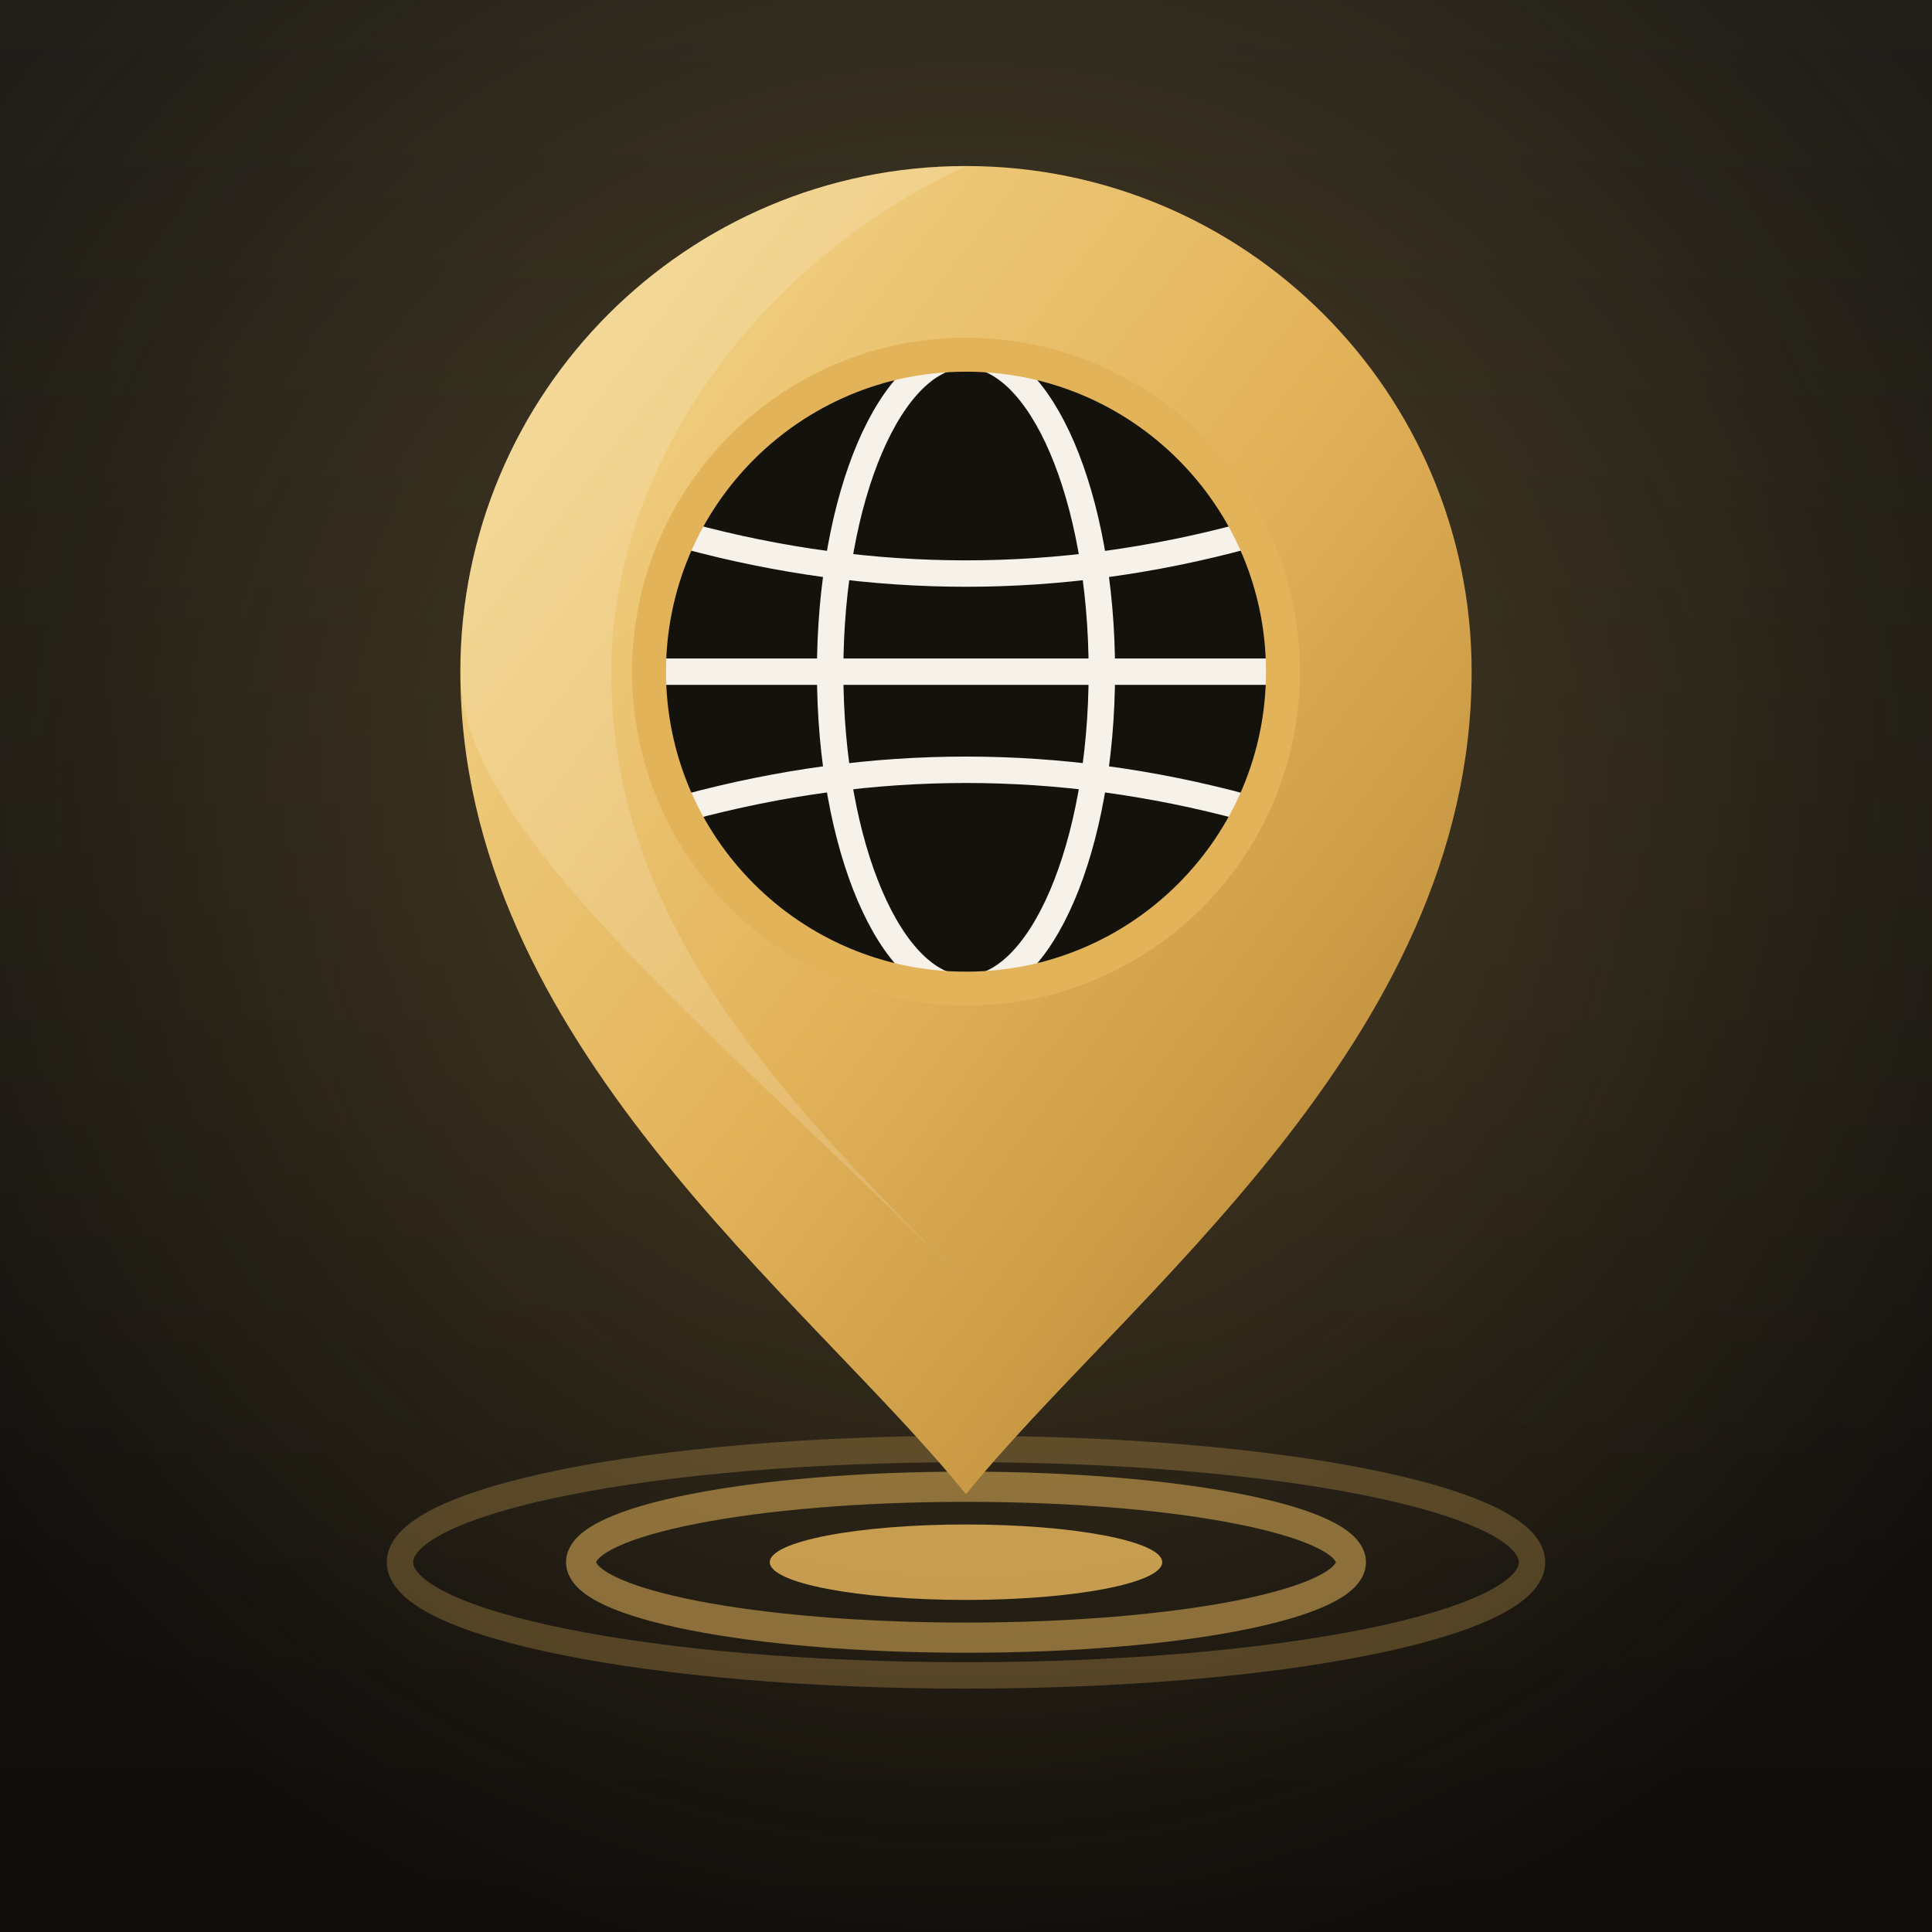
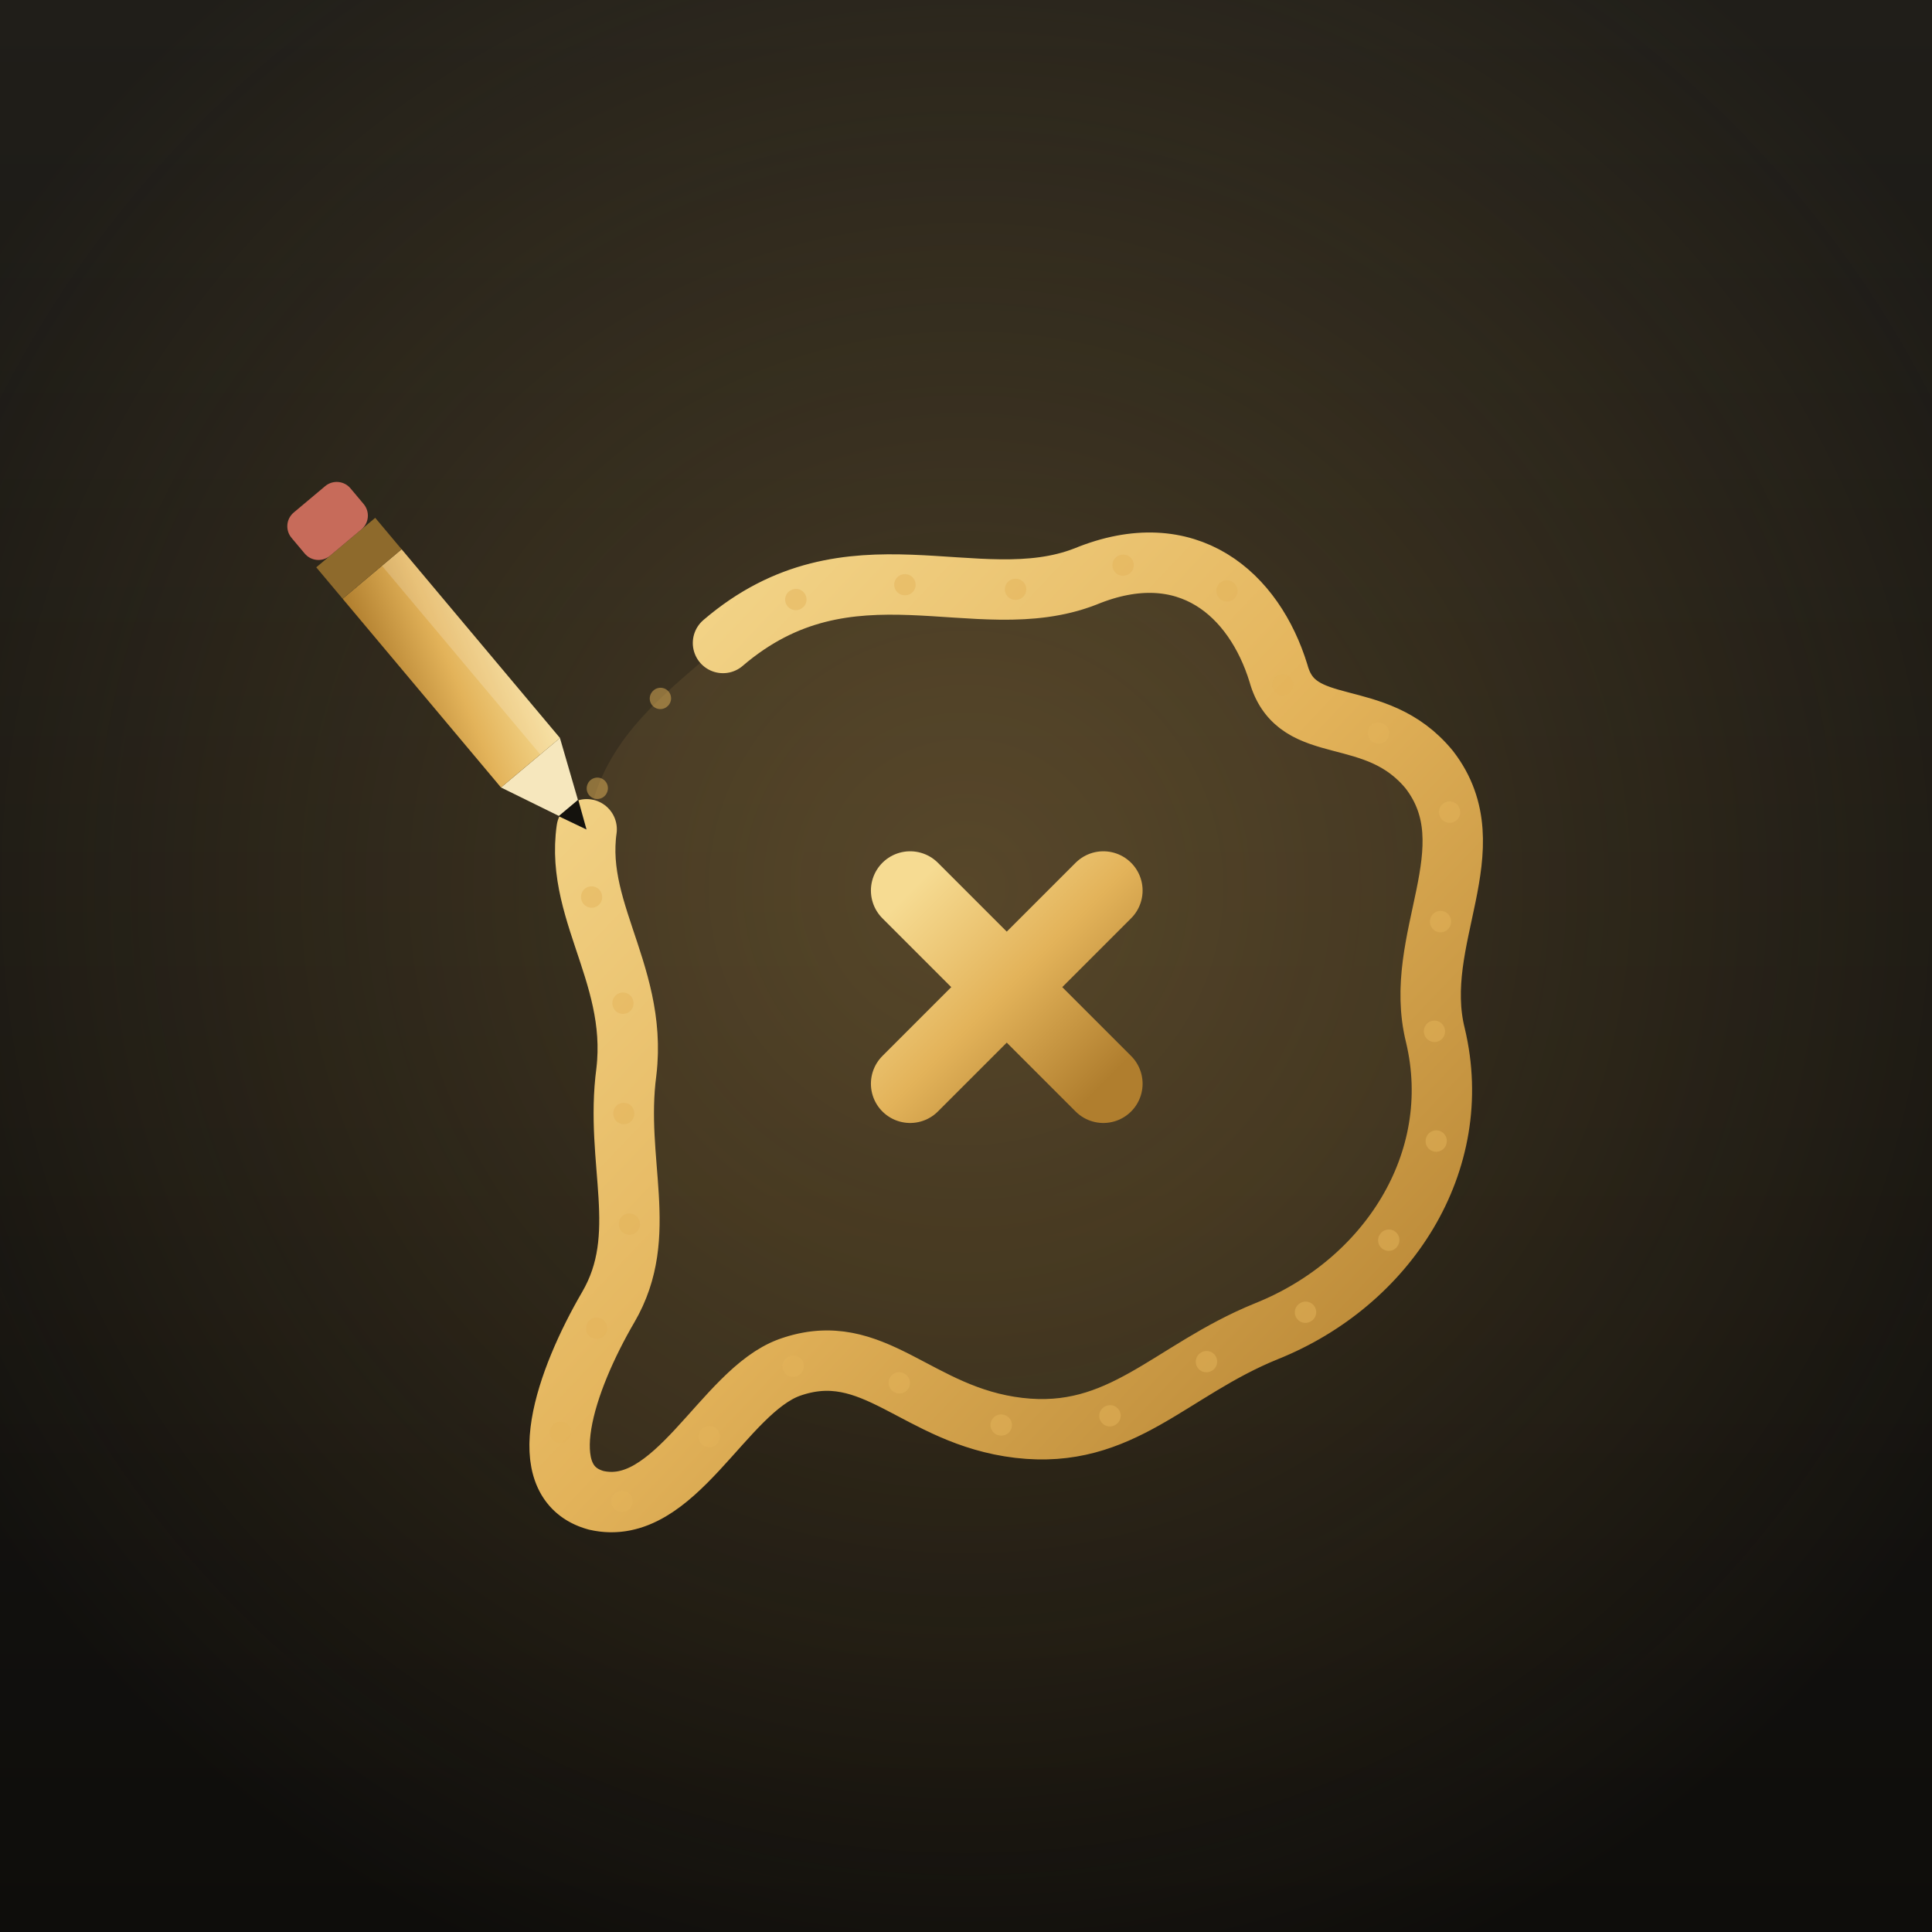
<svg xmlns="http://www.w3.org/2000/svg" viewBox="0 0 512 512">
  <defs>
    <linearGradient id="brass" x1="0" y1="0" x2="1" y2="1">
      <stop offset="0" stop-color="#F6DB92" />
      <stop offset=".5" stop-color="#E3B35A" />
      <stop offset="1" stop-color="#B07E2E" />
    </linearGradient>
    <linearGradient id="bg" x1="0" y1="0" x2="0" y2="1">
      <stop offset="0" stop-color="#201E19" />
      <stop offset="1" stop-color="#0E0D0B" />
    </linearGradient>
-     <radialGradient id="glow" cx=".5" cy=".42" r=".62">
-       <stop offset="0" stop-color="#E3B35A" stop-opacity=".26" />
+     <radialGradient id="glow" cx=".5" cy=".46" r=".6">
+       <stop offset="0" stop-color="#E3B35A" stop-opacity=".24" />
      <stop offset="1" stop-color="#E3B35A" stop-opacity="0" />
    </radialGradient>
-     <clipPath id="hc">
-       <circle cx="256" cy="178" r="84" />
-     </clipPath>
  </defs>
  <rect width="512" height="512" fill="url(#bg)" />
  <rect width="512" height="512" fill="url(#glow)" />
-   <ellipse cx="256" cy="414" rx="150" ry="30" fill="none" stroke="#E3B35A" stroke-width="7" opacity=".28" />
-   <ellipse cx="256" cy="414" rx="102" ry="20" fill="none" stroke="#E3B35A" stroke-width="8" opacity=".55" />
-   <ellipse cx="256" cy="414" rx="52" ry="10" fill="#E3B35A" opacity=".85" />
-   <path d="M256 410C214 358 122 290 122 192a134 134 0 0 1 268 0c0 98-92 166-134 218z" transform="translate(0 -14)" fill="url(#brass)" />
-   <path d="M122 178a134 134 0 0 1 134-134c-56 26-94 80-94 134 0 66 44 112 94 162-70-70-134-120-134-162z" fill="#fff" opacity=".16" />
-   <circle cx="256" cy="178" r="84" fill="#14120D" />
-   <g clip-path="url(#hc)" fill="none" stroke="#F6F2E9" stroke-width="7" stroke-linecap="round">
-     <ellipse cx="256" cy="178" rx="36" ry="84" />
-     <path d="M172 178h168M182 142q74 20 148 0M182 214q74 -20 148 0" />
+   <g transform="translate(270 268) scale(.8) translate(-262 -262)">
+     <path d="M164 140 C206 104 248 132 284 118 C318 104 340 124 348 150 C354 172 380 160 398 182 C418 208 392 238 400 270 C410 312 384 352 344 368 C312 381 296 404 262 400 C228 396 214 370 186 380 C164 388 148 430 122 424 C100 418 112 384 126 360 C140 336 128 312 132 282 C136 248 112 226 120 196 C126 170 146 156 164 140 Z" fill="#E3B35A" fill-opacity=".10" />
+     <path d="M164 140 C206 104 248 132 284 118 C318 104 340 124 348 150 C354 172 380 160 398 182 C418 208 392 238 400 270 C410 312 384 352 344 368 C312 381 296 404 262 400 C228 396 214 370 186 380 C164 388 148 430 122 424 C100 418 112 384 126 360 C140 336 128 312 132 282 C136 248 112 226 120 196 C126 170 146 156 164 140 Z" fill="none" stroke="url(#brass)" stroke-width="20" stroke-linecap="round" stroke-linejoin="round" stroke-dasharray="968.4 1046.9" />
+     <path d="M164 140 C206 104 248 132 284 118 C318 104 340 124 348 150 C354 172 380 160 398 182 C418 208 392 238 400 270 C410 312 384 352 344 368 C312 381 296 404 262 400 C228 396 214 370 186 380 C164 388 148 430 122 424 C100 418 112 384 126 360 C140 336 128 312 132 282 C136 248 112 226 120 196 C126 170 146 156 164 140 Z" fill="none" stroke="#E3B35A" stroke-width="7" stroke-linecap="round" stroke-dasharray="0.1 36.6" stroke-dashoffset="-982.4" opacity=".5" style="display:inline" />
+     <g stroke="url(#brass)" stroke-width="26" stroke-linecap="round">
+       <path d="M226 222 L290 286 M290 222 L226 286" />
+     </g>
+     <g transform="translate(118.8 201.8) rotate(140) scale(.85)">
+       <path d="M0 0 L-15 34 L15 34 Z" fill="#F6E7BD" />
+       <path d="M0 0 L-5 11 L5 11 Z" fill="#14120D" />
+       <rect x="-15" y="34" width="30" height="96" fill="url(#brass)" />
+       <rect x="-15" y="34" width="10" height="96" fill="#fff" opacity=".18" />
+       <rect x="-15" y="130" width="30" height="16" fill="#8E6A2C" />
+       <rect x="-15" y="146" width="30" height="22" rx="7" fill="#C76B5A" />
+     </g>
  </g>
-   <circle cx="256" cy="178" r="84" fill="none" stroke="#E3B35A" stroke-width="9" />
</svg>
